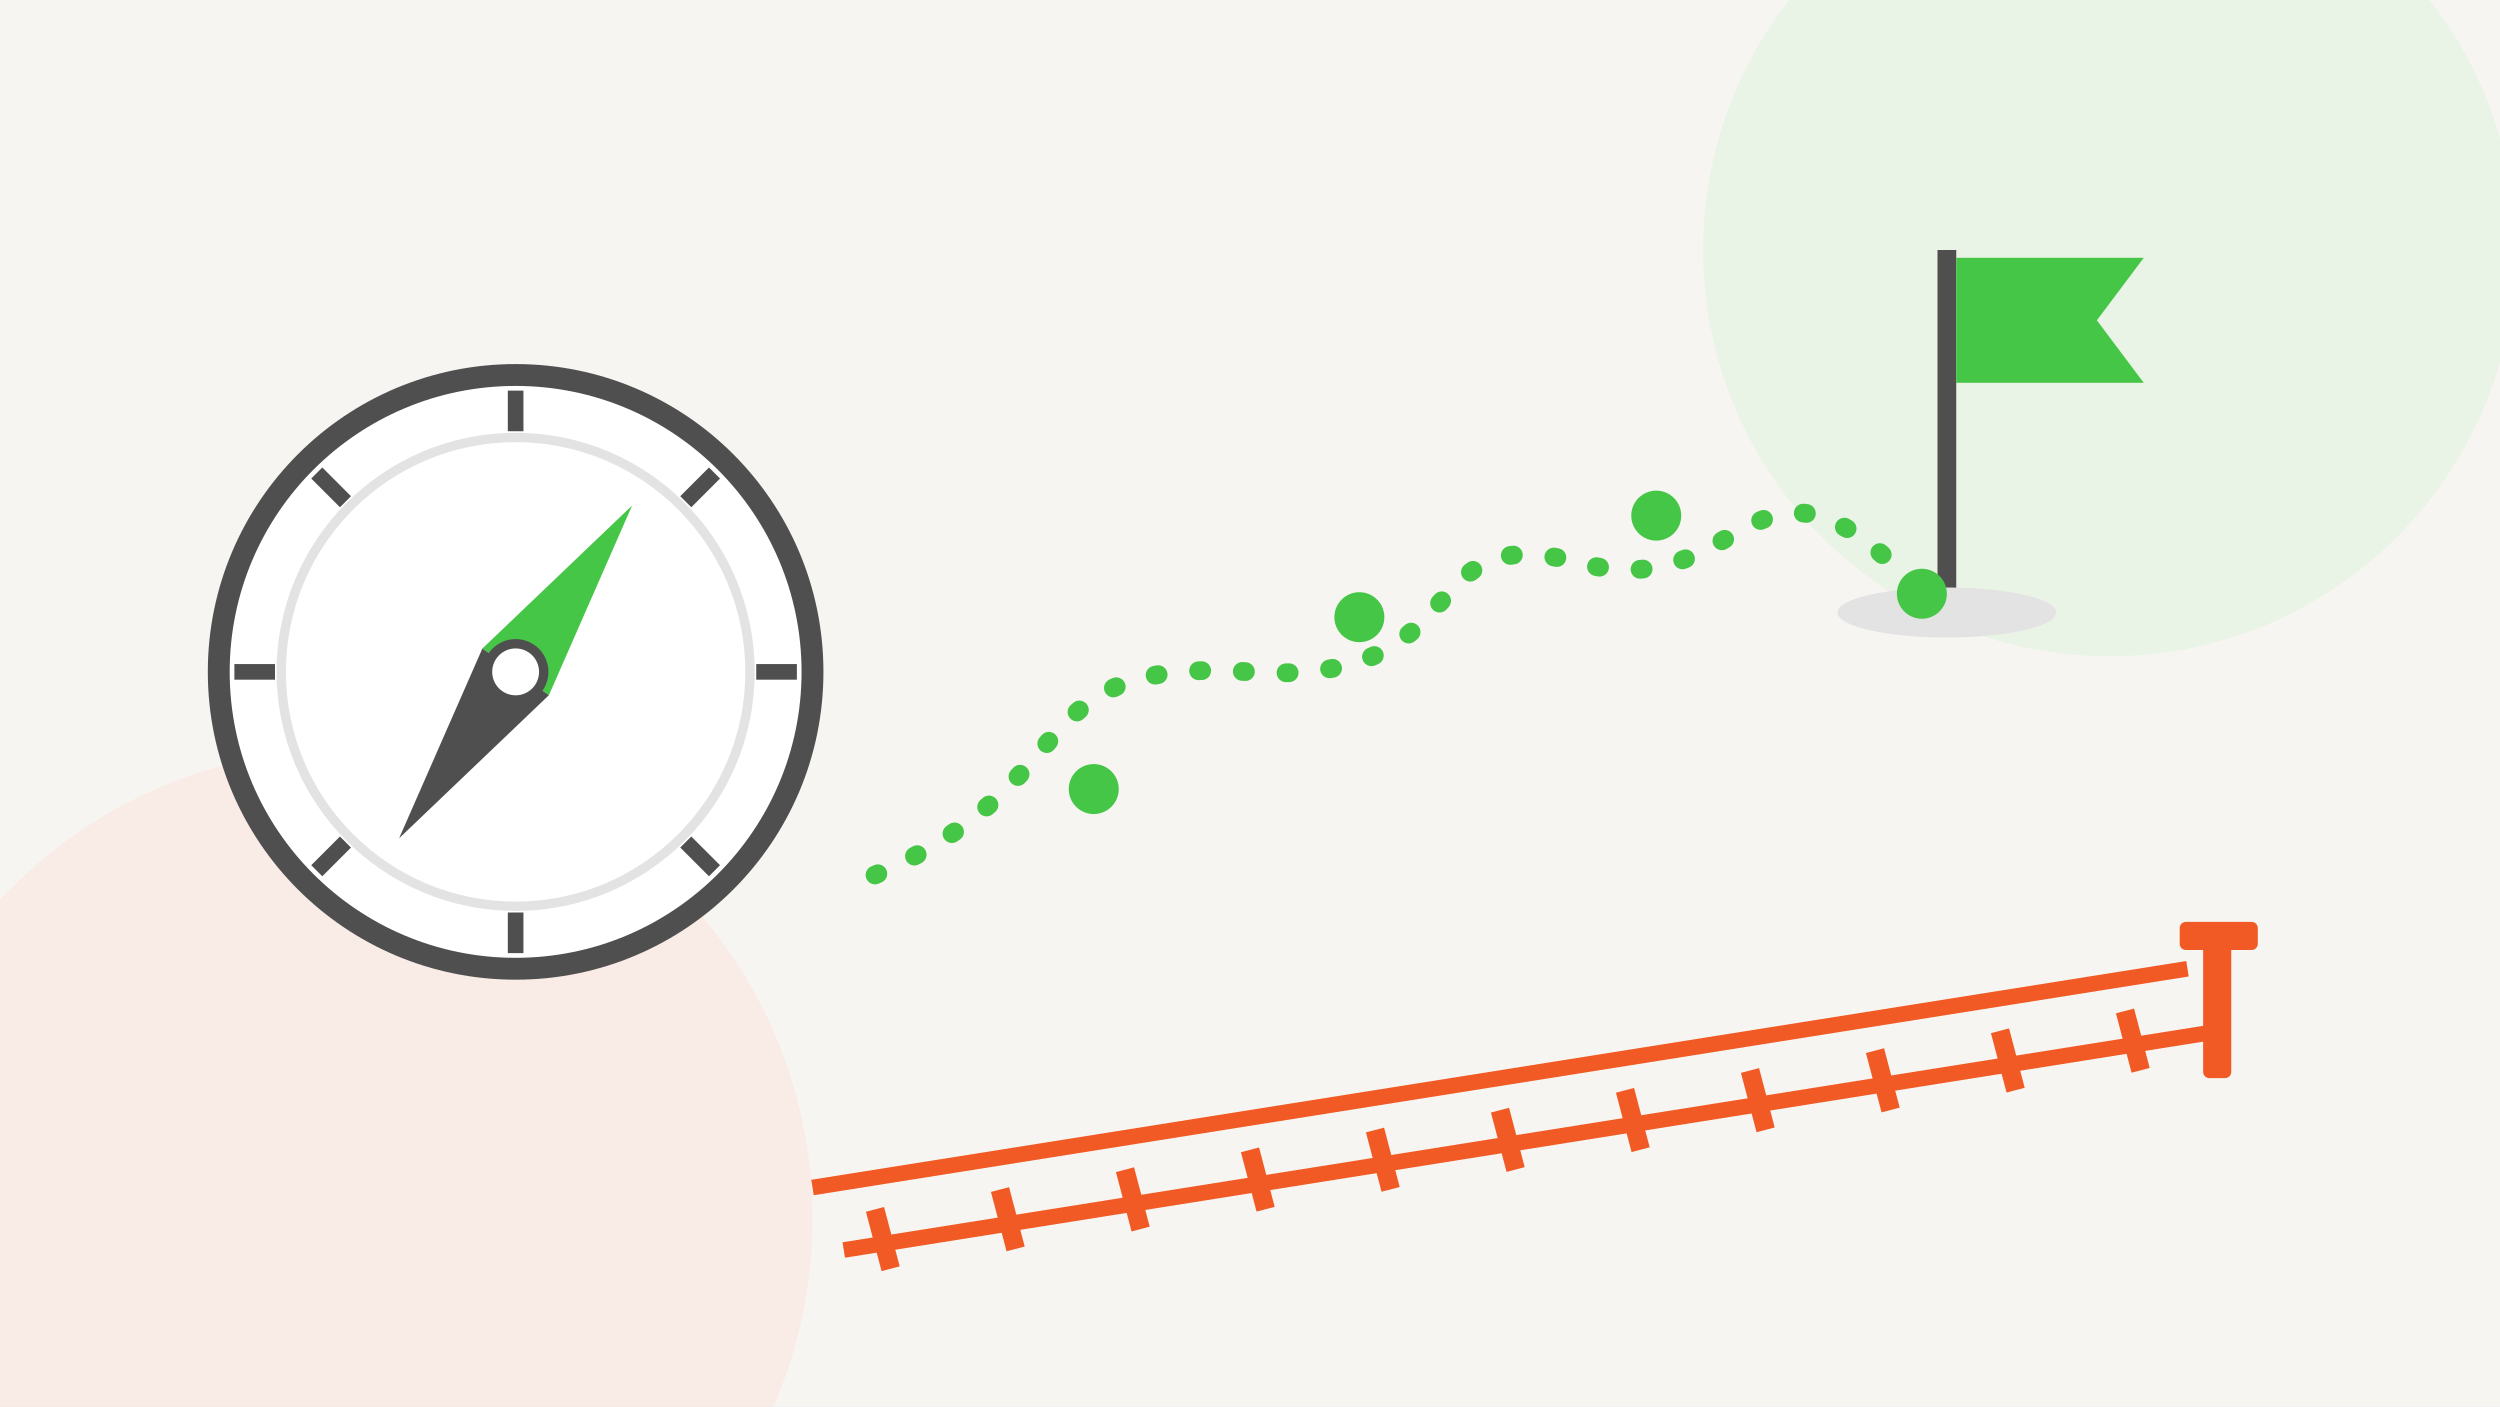
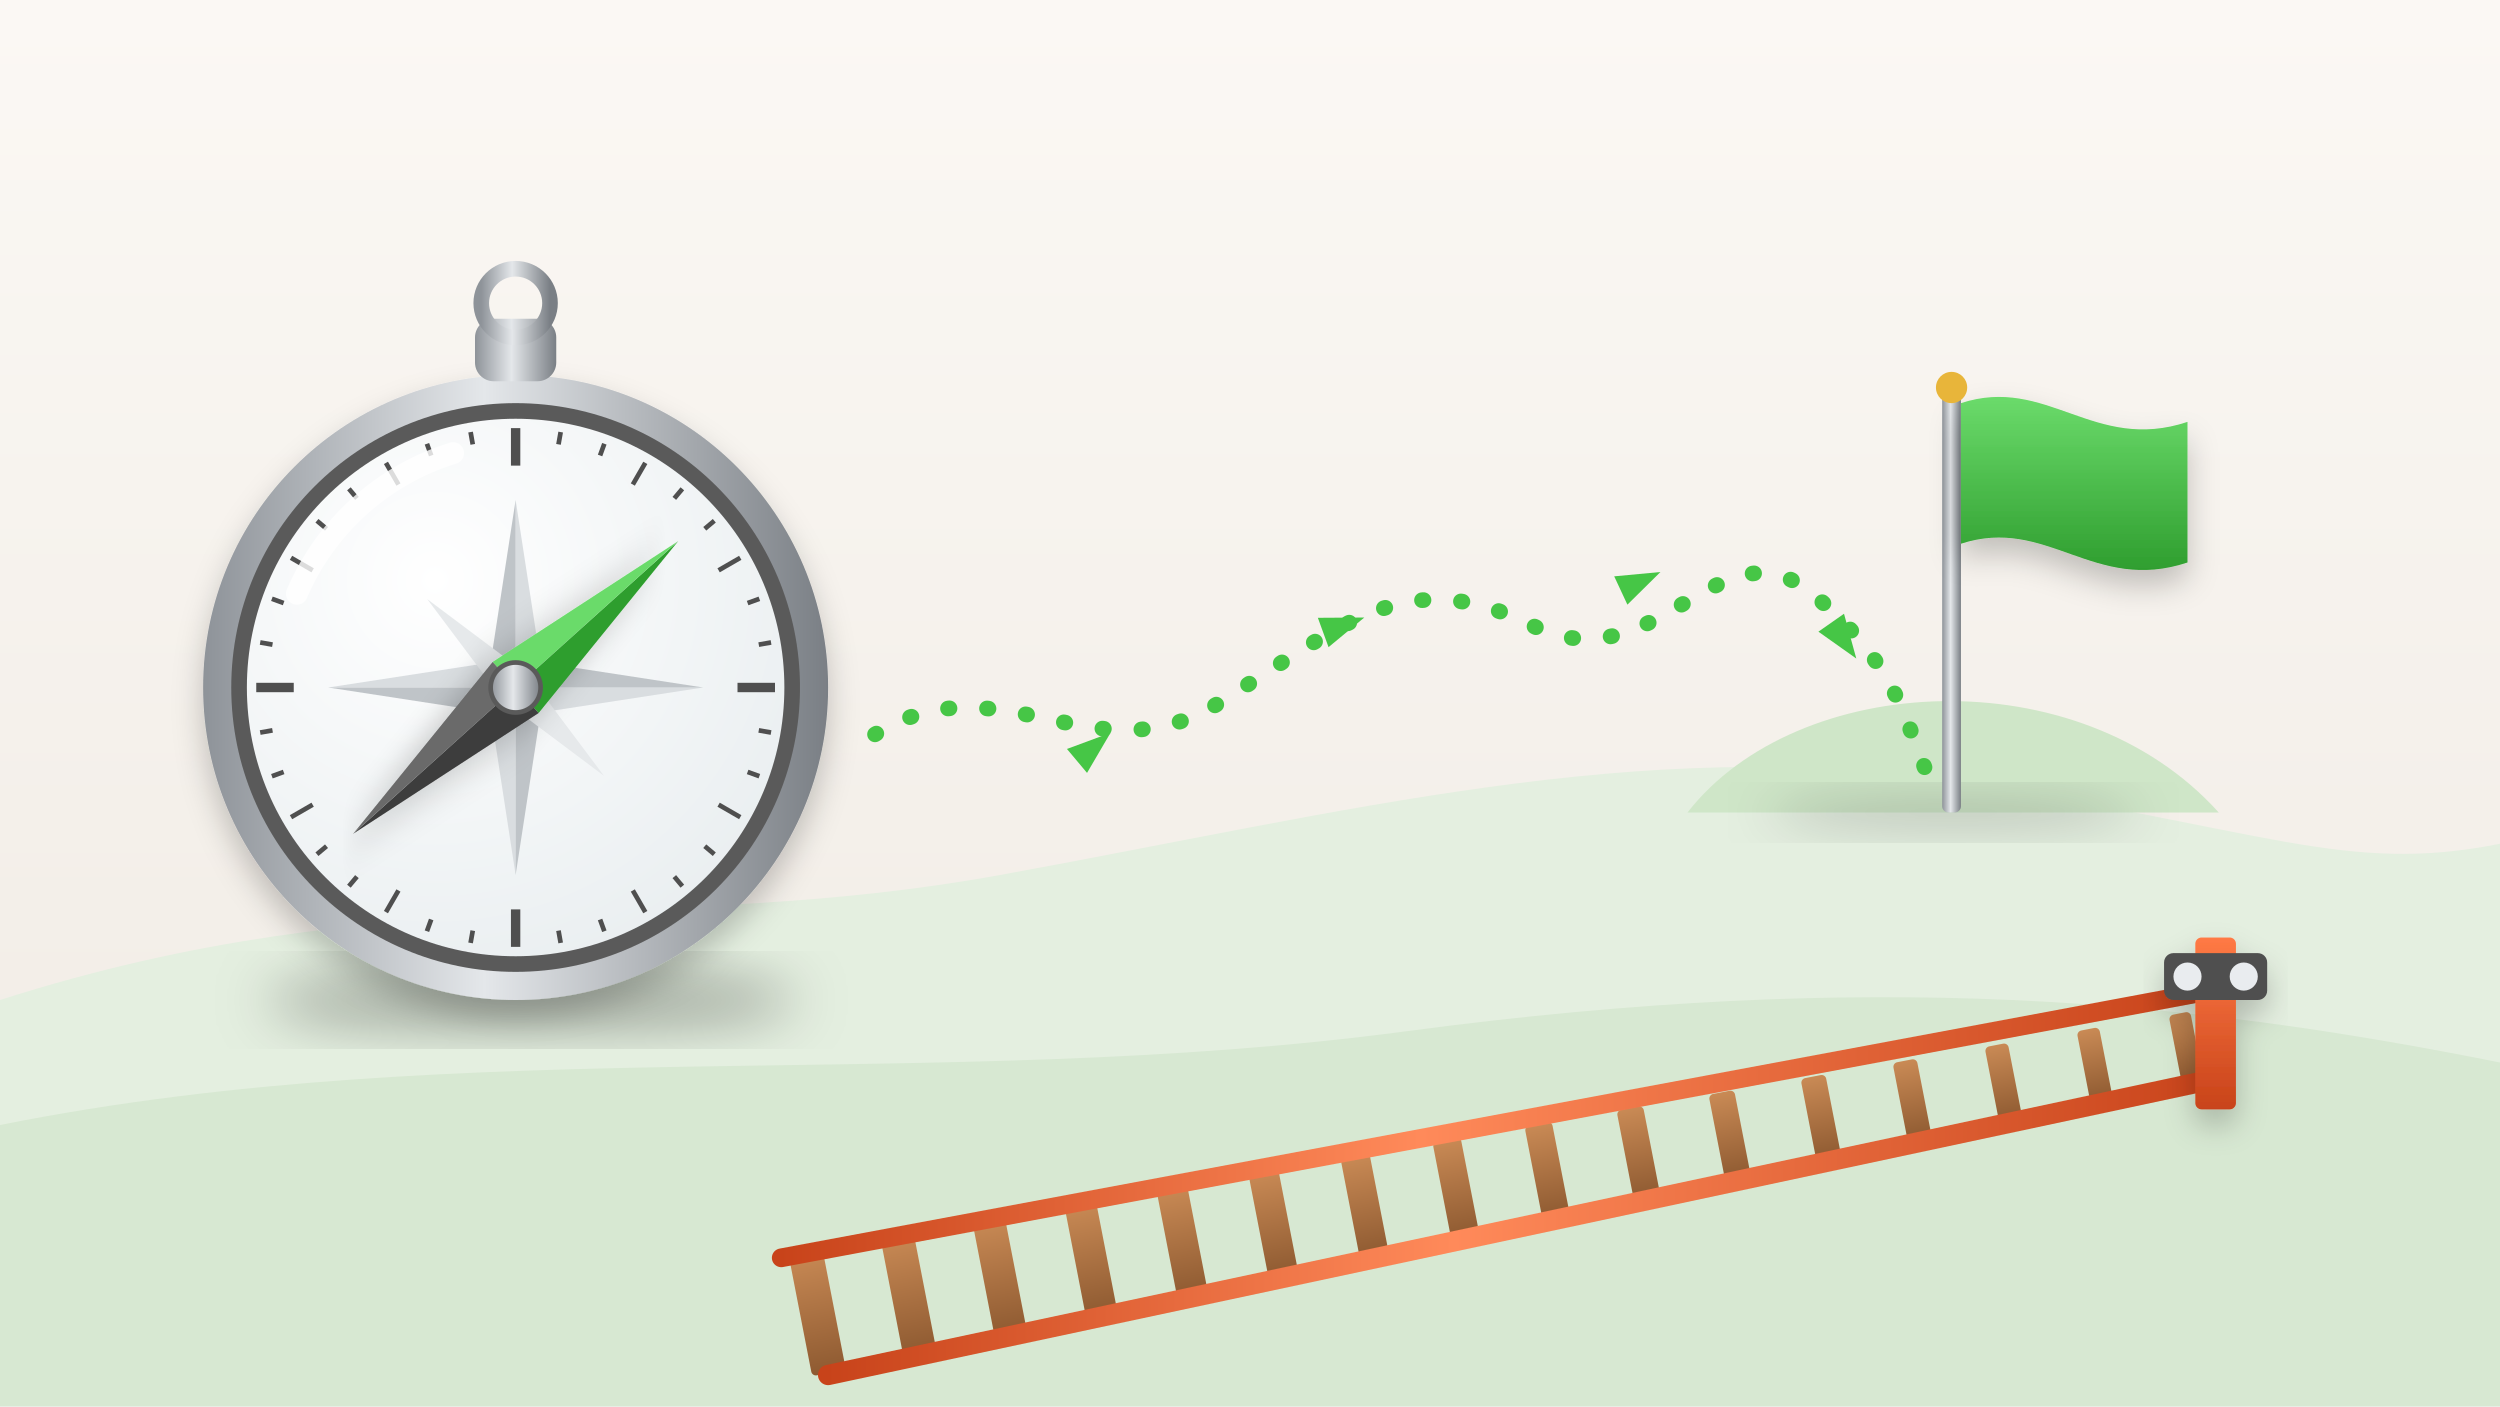
<svg xmlns="http://www.w3.org/2000/svg" width="1600" height="900" viewBox="0 0 1600 900">
-   <rect width="1600" height="900" fill="#F7F5F2" />
-   <circle cx="1350" cy="160" r="260" fill="#D6F2D6" opacity=".45" />
-   <circle cx="220" cy="780" r="300" fill="#FCD9CB" opacity=".35" />
-   <g transform="translate(330,430)">
-     <circle r="190" fill="#fff" stroke="#4F4F4F" stroke-width="14" />
-     <circle r="150" fill="none" stroke="#E3E3E3" stroke-width="6" />
-     <rect x="-5" y="-180" width="10" height="26" fill="#4F4F4F" transform="rotate(0)" />
-     <rect x="-5" y="-180" width="10" height="26" fill="#4F4F4F" transform="rotate(45)" />
-     <rect x="-5" y="-180" width="10" height="26" fill="#4F4F4F" transform="rotate(90)" />
-     <rect x="-5" y="-180" width="10" height="26" fill="#4F4F4F" transform="rotate(135)" />
-     <rect x="-5" y="-180" width="10" height="26" fill="#4F4F4F" transform="rotate(180)" />
-     <rect x="-5" y="-180" width="10" height="26" fill="#4F4F4F" transform="rotate(225)" />
-     <rect x="-5" y="-180" width="10" height="26" fill="#4F4F4F" transform="rotate(270)" />
-     <rect x="-5" y="-180" width="10" height="26" fill="#4F4F4F" transform="rotate(315)" />
-     <polygon points="0,-130 26,0 -26,0" fill="#46C646" transform="rotate(35)" />
-     <polygon points="0,130 26,0 -26,0" fill="#4F4F4F" transform="rotate(35)" />
-     <circle r="18" fill="#fff" stroke="#4F4F4F" stroke-width="6" />
+   <defs>
+     <linearGradient id="bg" x1="0" y1="0" x2="0" y2="1">
+       <stop offset="0" stop-color="#FBF8F4" />
+       <stop offset="1" stop-color="#EFEAE3" />
+     </linearGradient>
+     <linearGradient id="gold" x1="0" x2="1">
+       <stop offset="0" stop-color="#B9831B" />
+       <stop offset=".35" stop-color="#F6CF5A" />
+       <stop offset=".6" stop-color="#E8B53A" />
+       <stop offset="1" stop-color="#9C6C12" />
+     </linearGradient>
+     <radialGradient id="goldtop" cx=".4" cy=".35" r=".7">
+       <stop offset="0" stop-color="#FFE58A" />
+       <stop offset=".7" stop-color="#F0C04A" />
+       <stop offset="1" stop-color="#C99323" />
+     </radialGradient>
+     <linearGradient id="steel" x1="0" x2="1">
+       <stop offset="0" stop-color="#8E9399" />
+       <stop offset=".45" stop-color="#E4E7EA" />
+       <stop offset="1" stop-color="#7A7F85" />
+     </linearGradient>
+     <linearGradient id="steelv" x1="0" y1="0" x2="0" y2="1">
+       <stop offset="0" stop-color="#E9ECEF" />
+       <stop offset="1" stop-color="#8A8F95" />
+     </linearGradient>
+     <linearGradient id="grey" x1="0" y1="0" x2="0" y2="1">
+       <stop offset="0" stop-color="#6A6A6A" />
+       <stop offset="1" stop-color="#3E3E3E" />
+     </linearGradient>
+     <linearGradient id="green" x1="0" y1="0" x2="0" y2="1">
+       <stop offset="0" stop-color="#6BDB6B" />
+       <stop offset="1" stop-color="#2F9E2F" />
+     </linearGradient>
+     <linearGradient id="greenh" x1="0" x2="1">
+       <stop offset="0" stop-color="#2F9E2F" />
+       <stop offset=".45" stop-color="#6BDB6B" />
+       <stop offset="1" stop-color="#2F9E2F" />
+     </linearGradient>
+     <linearGradient id="orange" x1="0" y1="0" x2="0" y2="1">
+       <stop offset="0" stop-color="#FF7A45" />
+       <stop offset="1" stop-color="#C8431A" />
+     </linearGradient>
+     <linearGradient id="orangeh" x1="0" x2="1">
+       <stop offset="0" stop-color="#C8431A" />
+       <stop offset=".45" stop-color="#FF8A5A" />
+       <stop offset="1" stop-color="#C8431A" />
+     </linearGradient>
+     <linearGradient id="wood" x1="0" y1="0" x2="0" y2="1">
+       <stop offset="0" stop-color="#C98A55" />
+       <stop offset="1" stop-color="#8E5A31" />
+     </linearGradient>
+     <radialGradient id="glow">
+       <stop offset="0" stop-color="#F15A24" stop-opacity=".55" />
+       <stop offset="1" stop-color="#F15A24" stop-opacity="0" />
+     </radialGradient>
+     <radialGradient id="glass" cx=".35" cy=".3" r=".8">
+       <stop offset="0" stop-color="#FFFFFF" />
+       <stop offset="1" stop-color="#E9EEF0" />
+     </radialGradient>
+     <filter id="sh" x="-20%" y="-20%" width="140%" height="160%">
+       <feDropShadow dx="0" dy="10" stdDeviation="10" flood-color="#000" flood-opacity=".22" />
+     </filter>
+     <filter id="blur">
+       <feGaussianBlur stdDeviation="18" />
+     </filter>
+   </defs>
+   <rect width="1600" height="900" fill="url(#bg)" />
+   <path d="M0 640 C250 560 420 600 640 560 S1050 470 1250 500 S1500 560 1600 540 V900 H0Z" fill="#E4EFE0" />
+   <path d="M0 720 C300 660 600 700 900 660 S1400 640 1600 680 V900 H0Z" fill="#D7E8D2" />
+   <path d="M1080 520 C1150 430 1330 420 1420 520 Z" fill="#CFE6C8" />
+   <ellipse cx="1250" cy="520" rx="120" ry="16" fill="#000" opacity="0.18" filter="url(#blur)" />
+   <rect x="1243" y="250" width="12" height="270" rx="4" fill="url(#steel)" />
+   <path d="M1255 258 C1310 240 1340 290 1400 270 L1400 360 C1340 380 1310 330 1255 348Z" fill="url(#green)" filter="url(#sh)" />
+   <circle cx="1249" cy="248" r="10" fill="#E8B53A" />
+   <path d="M560 470 C640 420 700 500 780 450 S900 360 980 400 S1100 330 1160 380 S1220 470 1238 505" fill="none" stroke="#46C646" stroke-width="10" stroke-linecap="round" stroke-dasharray="1 24" />
+   <g transform="translate(700,478) rotate(-40)">
+     <path d="M-14 -10 L14 0 L-14 10 Z" fill="#46C646" />
  </g>
-   <rect x="1240" y="160" width="12" height="230" fill="#4F4F4F" />
-   <path d="M1252 165 h120 l-30 40 l30 40 h-120z" fill="#46C646" />
-   <ellipse cx="1246" cy="392" rx="70" ry="16" fill="#E3E3E3" />
-   <path d="M560 560 C700 500 650 420 800 430 S900 330 1010 360 S1120 260 1230 380" fill="none" stroke="#46C646" stroke-width="12" stroke-dasharray="2 26" stroke-linecap="round" />
-   <circle cx="700" cy="505" r="16" fill="#46C646" />
-   <circle cx="870" cy="395" r="16" fill="#46C646" />
-   <circle cx="1060" cy="330" r="16" fill="#46C646" />
-   <circle cx="1230" cy="380" r="16" fill="#46C646" />
-   <g stroke="#F15A24" stroke-width="10" fill="none">
-     <path d="M520 760 L1400 620" />
-     <path d="M540 800 L1420 660" />
+   <g transform="translate(860,400) rotate(-20)">
+     <path d="M-14 -10 L14 0 L-14 10 Z" fill="#46C646" />
  </g>
-   <line x1="560" y1="774.0" x2="570" y2="812.0" stroke="#F15A24" stroke-width="12" />
-   <line x1="640" y1="761.3" x2="650" y2="799.3" stroke="#F15A24" stroke-width="12" />
-   <line x1="720" y1="748.6" x2="730" y2="786.6" stroke="#F15A24" stroke-width="12" />
-   <line x1="800" y1="735.9" x2="810" y2="773.9" stroke="#F15A24" stroke-width="12" />
-   <line x1="880" y1="723.2" x2="890" y2="761.2" stroke="#F15A24" stroke-width="12" />
-   <line x1="960" y1="710.5" x2="970" y2="748.5" stroke="#F15A24" stroke-width="12" />
-   <line x1="1040" y1="697.8" x2="1050" y2="735.8" stroke="#F15A24" stroke-width="12" />
-   <line x1="1120" y1="685.1" x2="1130" y2="723.1" stroke="#F15A24" stroke-width="12" />
-   <line x1="1200" y1="672.4" x2="1210" y2="710.4" stroke="#F15A24" stroke-width="12" />
-   <line x1="1280" y1="659.7" x2="1290" y2="697.7" stroke="#F15A24" stroke-width="12" />
-   <line x1="1360" y1="647.0" x2="1370" y2="685.0" stroke="#F15A24" stroke-width="12" />
-   <rect x="1410" y="600" width="18" height="90" rx="4" fill="#F15A24" />
-   <rect x="1395" y="590" width="50" height="18" rx="4" fill="#F15A24" />
+   <g transform="translate(1050,372) rotate(-25)">
+     <path d="M-14 -10 L14 0 L-14 10 Z" fill="#46C646" />
+   </g>
+   <g transform="translate(1180,410) rotate(55)">
+     <path d="M-14 -10 L14 0 L-14 10 Z" fill="#46C646" />
+   </g>
+   <rect x="512.0" y="800.0" width="22.0" height="80.0" rx="3" fill="url(#wood)" transform="rotate(-11 520.0 840.0)" />
+   <rect x="570.667" y="789.867" width="21.467" height="77.6" rx="3" fill="url(#wood)" transform="rotate(-11 578.6667 828.6667)" />
+   <rect x="629.333" y="779.733" width="20.933" height="75.2" rx="3" fill="url(#wood)" transform="rotate(-11 637.3333 817.3333)" />
+   <rect x="688.0" y="769.6" width="20.4" height="72.8" rx="3" fill="url(#wood)" transform="rotate(-11 696.0 806.0)" />
+   <rect x="746.667" y="759.467" width="19.867" height="70.4" rx="3" fill="url(#wood)" transform="rotate(-11 754.6667 794.6667)" />
+   <rect x="805.333" y="749.333" width="19.333" height="68.0" rx="3" fill="url(#wood)" transform="rotate(-11 813.3333 783.3333)" />
+   <rect x="864.0" y="739.2" width="18.8" height="65.6" rx="3" fill="url(#wood)" transform="rotate(-11 872.0 772.0)" />
+   <rect x="922.667" y="729.067" width="18.267" height="63.2" rx="3" fill="url(#wood)" transform="rotate(-11 930.6667 760.6667)" />
+   <rect x="981.333" y="718.933" width="17.733" height="60.8" rx="3" fill="url(#wood)" transform="rotate(-11 989.3333 749.3333)" />
+   <rect x="1040.0" y="708.8" width="17.2" height="58.4" rx="3" fill="url(#wood)" transform="rotate(-11 1048.0 738.0)" />
+   <rect x="1098.667" y="698.667" width="16.667" height="56.0" rx="3" fill="url(#wood)" transform="rotate(-11 1106.667 726.6667)" />
+   <rect x="1157.333" y="688.533" width="16.133" height="53.6" rx="3" fill="url(#wood)" transform="rotate(-11 1165.333 715.3333)" />
+   <rect x="1216.0" y="678.4" width="15.6" height="51.2" rx="3" fill="url(#wood)" transform="rotate(-11 1224.0 704.0)" />
+   <rect x="1274.667" y="668.267" width="15.067" height="48.8" rx="3" fill="url(#wood)" transform="rotate(-11 1282.667 692.6667)" />
+   <rect x="1333.333" y="658.133" width="14.533" height="46.4" rx="3" fill="url(#wood)" transform="rotate(-11 1341.333 681.3333)" />
+   <rect x="1392.0" y="648.0" width="14.0" height="44.0" rx="3" fill="url(#wood)" transform="rotate(-11 1400.0 670.0)" />
+   <path d="M500 805 L1410 635" stroke="url(#orangeh)" stroke-width="12" stroke-linecap="round" />
+   <path d="M530 880 L1420 690" stroke="url(#orangeh)" stroke-width="13" stroke-linecap="round" />
+   <g filter="url(#sh)">
+     <rect x="1405" y="600" width="26" height="110" rx="4" fill="url(#orange)" />
+     <rect x="1385" y="610" width="66" height="30" rx="6" fill="#4F4F4F" />
+     <circle cx="1400" cy="625" r="9" fill="#E9ECEF" />
+     <circle cx="1436" cy="625" r="9" fill="#E9ECEF" />
+   </g>
+   <ellipse cx="340" cy="640" rx="170" ry="26" fill="#000" opacity="0.25" filter="url(#blur)" />
+   <g filter="url(#sh)">
+     <circle cx="330" cy="440" r="200" fill="url(#steel)" />
+     <circle cx="330" cy="440" r="182" fill="#5A5A5A" />
+     <circle cx="330" cy="440" r="172" fill="url(#glass)" />
+   </g>
+   <rect x="304" y="204" width="52" height="40" rx="12" fill="url(#steel)" />
+   <circle cx="330" cy="194" r="22" fill="none" stroke="url(#steel)" stroke-width="10" />
+   <line x1="330" y1="274" x2="330" y2="298" stroke="#4F4F4F" stroke-width="6" transform="rotate(0 330 440)" />
+   <line x1="330" y1="274" x2="330" y2="282" stroke="#4F4F4F" stroke-width="3" transform="rotate(10 330 440)" />
+   <line x1="330" y1="274" x2="330" y2="282" stroke="#4F4F4F" stroke-width="3" transform="rotate(20 330 440)" />
+   <line x1="330" y1="274" x2="330" y2="290" stroke="#4F4F4F" stroke-width="3" transform="rotate(30 330 440)" />
+   <line x1="330" y1="274" x2="330" y2="282" stroke="#4F4F4F" stroke-width="3" transform="rotate(40 330 440)" />
+   <line x1="330" y1="274" x2="330" y2="282" stroke="#4F4F4F" stroke-width="3" transform="rotate(50 330 440)" />
+   <line x1="330" y1="274" x2="330" y2="290" stroke="#4F4F4F" stroke-width="3" transform="rotate(60 330 440)" />
+   <line x1="330" y1="274" x2="330" y2="282" stroke="#4F4F4F" stroke-width="3" transform="rotate(70 330 440)" />
+   <line x1="330" y1="274" x2="330" y2="282" stroke="#4F4F4F" stroke-width="3" transform="rotate(80 330 440)" />
+   <line x1="330" y1="274" x2="330" y2="298" stroke="#4F4F4F" stroke-width="6" transform="rotate(90 330 440)" />
+   <line x1="330" y1="274" x2="330" y2="282" stroke="#4F4F4F" stroke-width="3" transform="rotate(100 330 440)" />
+   <line x1="330" y1="274" x2="330" y2="282" stroke="#4F4F4F" stroke-width="3" transform="rotate(110 330 440)" />
+   <line x1="330" y1="274" x2="330" y2="290" stroke="#4F4F4F" stroke-width="3" transform="rotate(120 330 440)" />
+   <line x1="330" y1="274" x2="330" y2="282" stroke="#4F4F4F" stroke-width="3" transform="rotate(130 330 440)" />
+   <line x1="330" y1="274" x2="330" y2="282" stroke="#4F4F4F" stroke-width="3" transform="rotate(140 330 440)" />
+   <line x1="330" y1="274" x2="330" y2="290" stroke="#4F4F4F" stroke-width="3" transform="rotate(150 330 440)" />
+   <line x1="330" y1="274" x2="330" y2="282" stroke="#4F4F4F" stroke-width="3" transform="rotate(160 330 440)" />
+   <line x1="330" y1="274" x2="330" y2="282" stroke="#4F4F4F" stroke-width="3" transform="rotate(170 330 440)" />
+   <line x1="330" y1="274" x2="330" y2="298" stroke="#4F4F4F" stroke-width="6" transform="rotate(180 330 440)" />
+   <line x1="330" y1="274" x2="330" y2="282" stroke="#4F4F4F" stroke-width="3" transform="rotate(190 330 440)" />
+   <line x1="330" y1="274" x2="330" y2="282" stroke="#4F4F4F" stroke-width="3" transform="rotate(200 330 440)" />
+   <line x1="330" y1="274" x2="330" y2="290" stroke="#4F4F4F" stroke-width="3" transform="rotate(210 330 440)" />
+   <line x1="330" y1="274" x2="330" y2="282" stroke="#4F4F4F" stroke-width="3" transform="rotate(220 330 440)" />
+   <line x1="330" y1="274" x2="330" y2="282" stroke="#4F4F4F" stroke-width="3" transform="rotate(230 330 440)" />
+   <line x1="330" y1="274" x2="330" y2="290" stroke="#4F4F4F" stroke-width="3" transform="rotate(240 330 440)" />
+   <line x1="330" y1="274" x2="330" y2="282" stroke="#4F4F4F" stroke-width="3" transform="rotate(250 330 440)" />
+   <line x1="330" y1="274" x2="330" y2="282" stroke="#4F4F4F" stroke-width="3" transform="rotate(260 330 440)" />
+   <line x1="330" y1="274" x2="330" y2="298" stroke="#4F4F4F" stroke-width="6" transform="rotate(270 330 440)" />
+   <line x1="330" y1="274" x2="330" y2="282" stroke="#4F4F4F" stroke-width="3" transform="rotate(280 330 440)" />
+   <line x1="330" y1="274" x2="330" y2="282" stroke="#4F4F4F" stroke-width="3" transform="rotate(290 330 440)" />
+   <line x1="330" y1="274" x2="330" y2="290" stroke="#4F4F4F" stroke-width="3" transform="rotate(300 330 440)" />
+   <line x1="330" y1="274" x2="330" y2="282" stroke="#4F4F4F" stroke-width="3" transform="rotate(310 330 440)" />
+   <line x1="330" y1="274" x2="330" y2="282" stroke="#4F4F4F" stroke-width="3" transform="rotate(320 330 440)" />
+   <line x1="330" y1="274" x2="330" y2="290" stroke="#4F4F4F" stroke-width="3" transform="rotate(330 330 440)" />
+   <line x1="330" y1="274" x2="330" y2="282" stroke="#4F4F4F" stroke-width="3" transform="rotate(340 330 440)" />
+   <line x1="330" y1="274" x2="330" y2="282" stroke="#4F4F4F" stroke-width="3" transform="rotate(350 330 440)" />
+   <polygon points="330,320 346,424 330,440 " fill="#D9DDE0" transform="rotate(0 330 440)" />
+   <polygon points="330,320 314,424 330,440" fill="#BFC4C8" transform="rotate(0 330 440)" />
+   <polygon points="330,320 346,424 330,440 " fill="#D9DDE0" transform="rotate(90 330 440)" />
+   <polygon points="330,320 314,424 330,440" fill="#BFC4C8" transform="rotate(90 330 440)" />
+   <polygon points="330,320 346,424 330,440 " fill="#D9DDE0" transform="rotate(180 330 440)" />
+   <polygon points="330,320 314,424 330,440" fill="#BFC4C8" transform="rotate(180 330 440)" />
+   <polygon points="330,320 346,424 330,440 " fill="#D9DDE0" transform="rotate(270 330 440)" />
+   <polygon points="330,320 314,424 330,440" fill="#BFC4C8" transform="rotate(270 330 440)" />
+   <polygon points="330,360 340,430 320,430" fill="#E6E9EB" transform="rotate(45 330 440)" />
+   <polygon points="330,360 340,430 320,430" fill="#E6E9EB" transform="rotate(135 330 440)" />
+   <polygon points="330,360 340,430 320,430" fill="#E6E9EB" transform="rotate(225 330 440)" />
+   <polygon points="330,360 340,430 320,430" fill="#E6E9EB" transform="rotate(315 330 440)" />
+   <g transform="rotate(48 330 440)" filter="url(#sh)">
+     <polygon points="330,300 352,440 330,440" fill="#2F9E2F" />
+     <polygon points="330,300 308,440 330,440" fill="#6BDB6B" />
+     <polygon points="330,580 352,440 330,440" fill="#3E3E3E" />
+     <polygon points="330,580 308,440 330,440" fill="#6A6A6A" />
+   </g>
+   <circle cx="330" cy="440" r="16" fill="url(#steel)" stroke="#5A5A5A" stroke-width="3" />
+   <path d="M190 380 A160 160 0 0 1 290 290" stroke="#fff" stroke-width="14" fill="none" opacity=".8" stroke-linecap="round" />
</svg>
